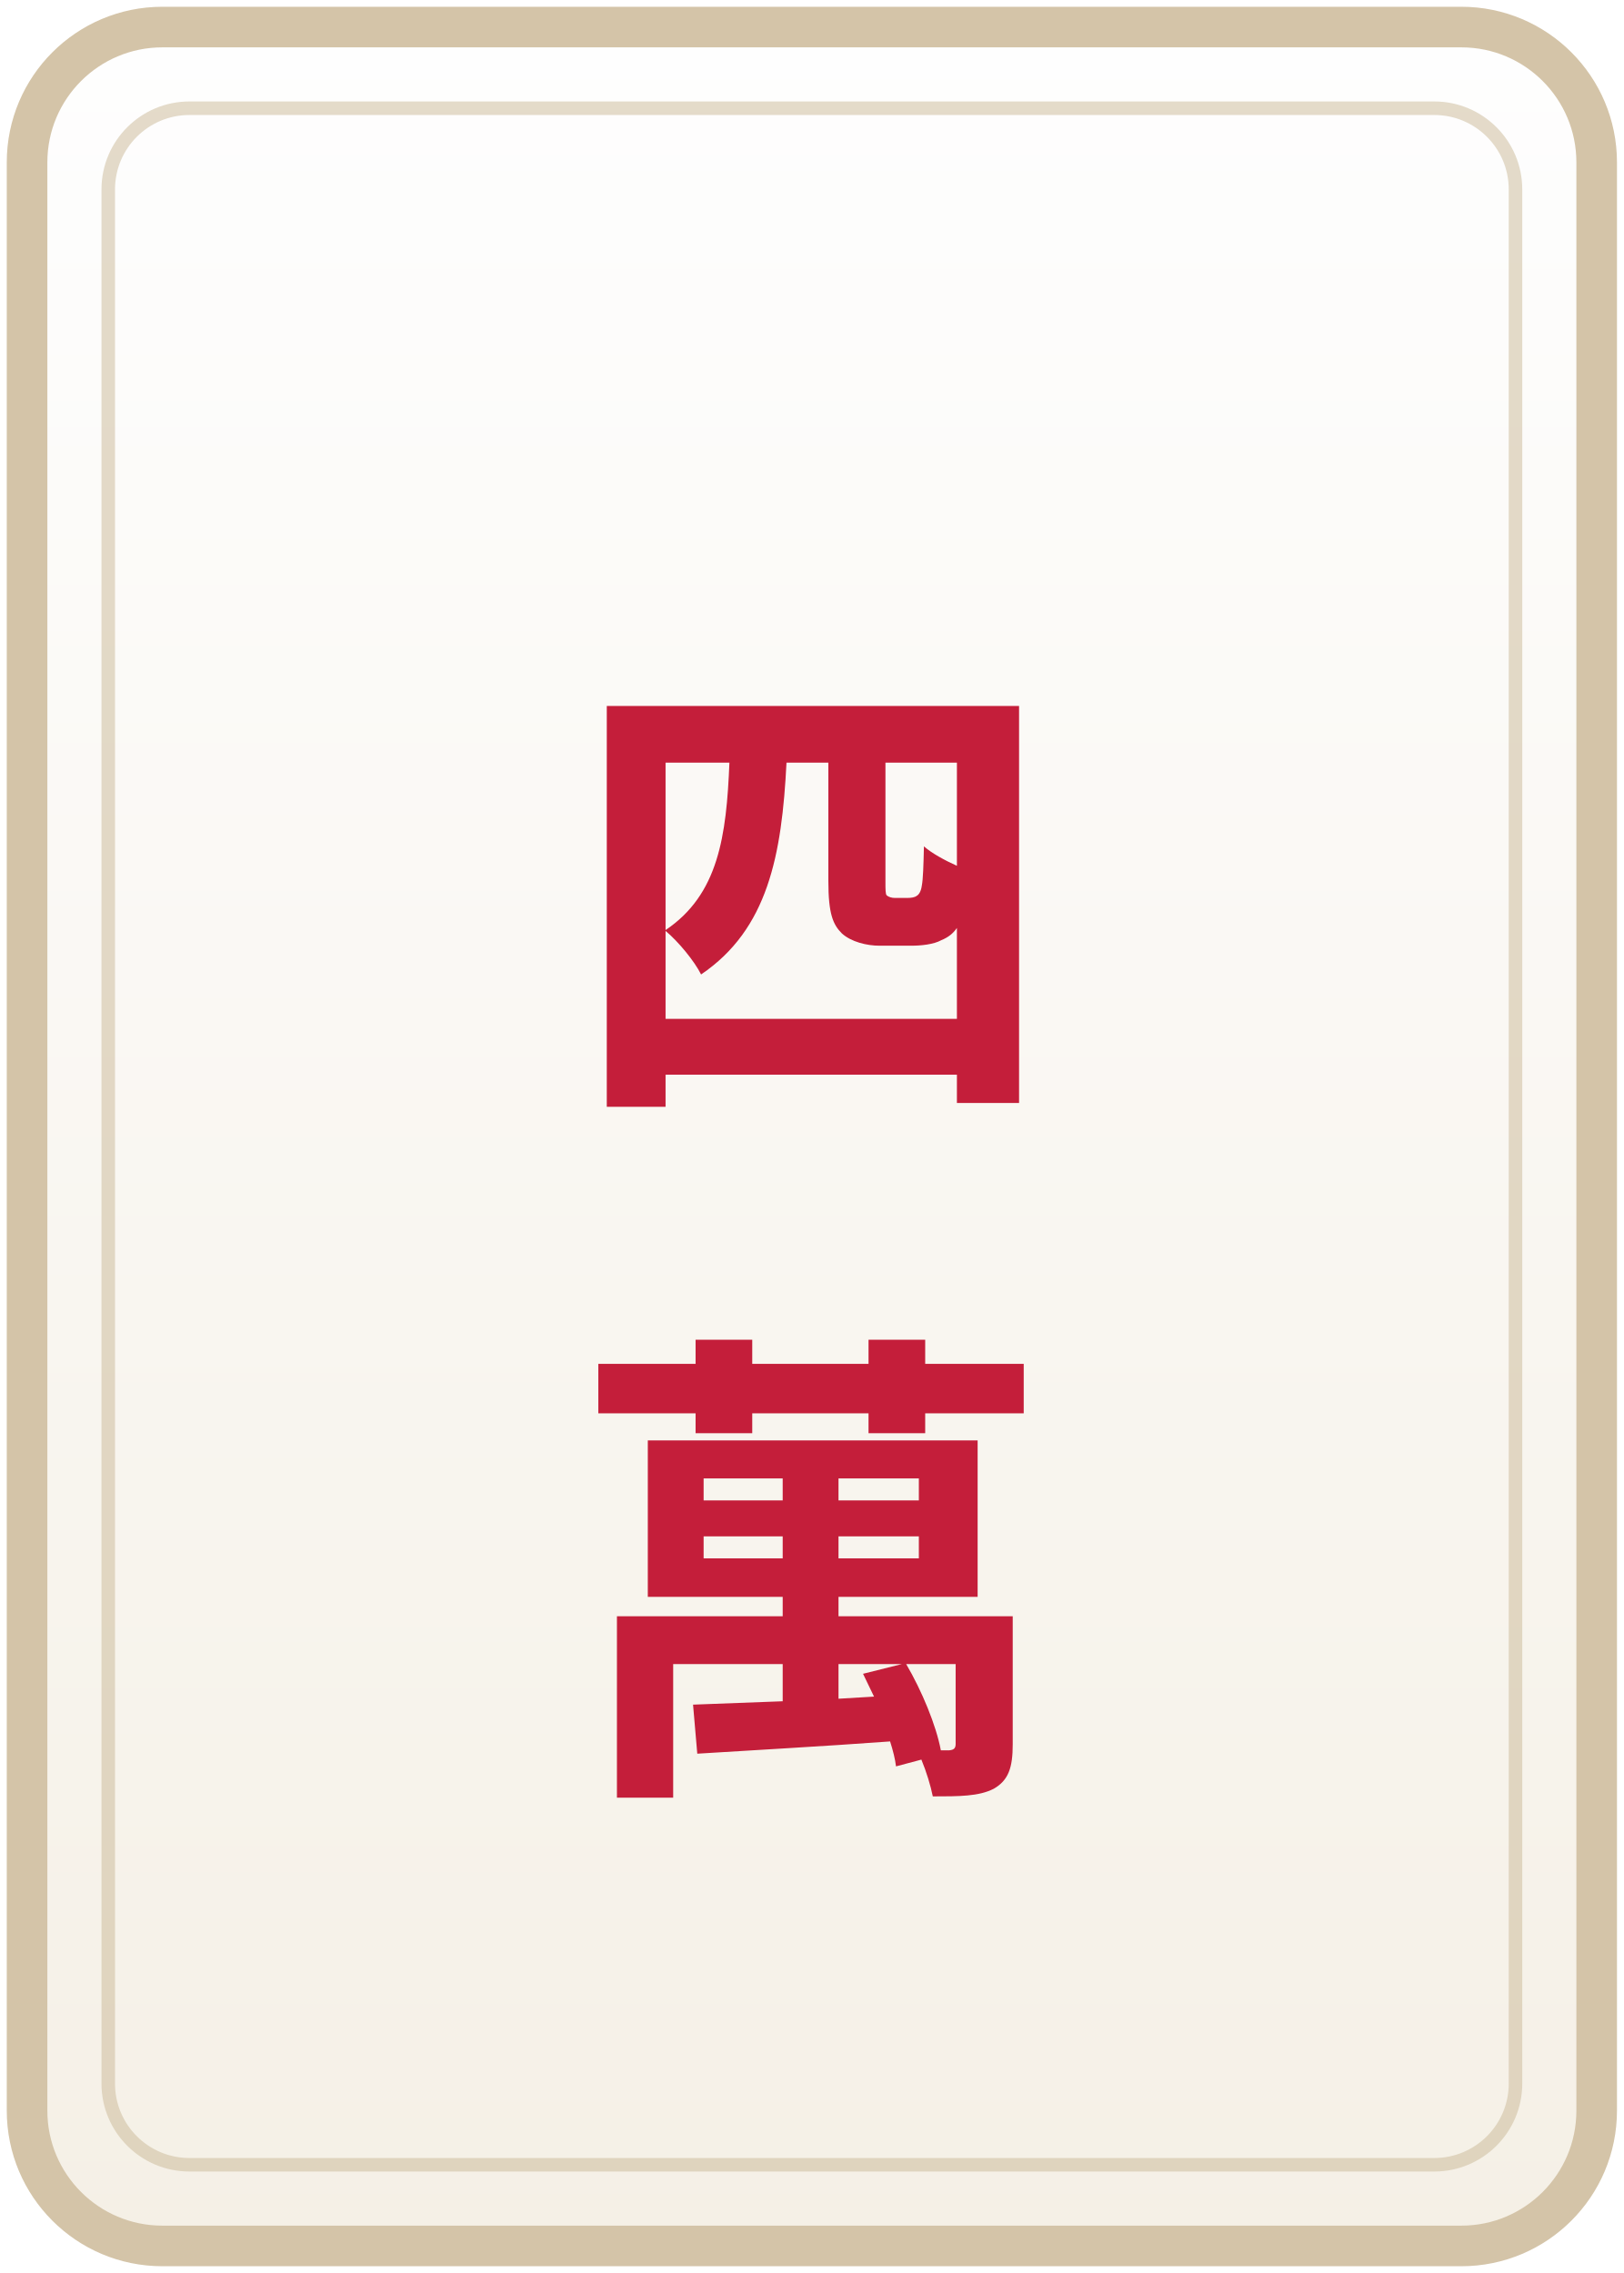
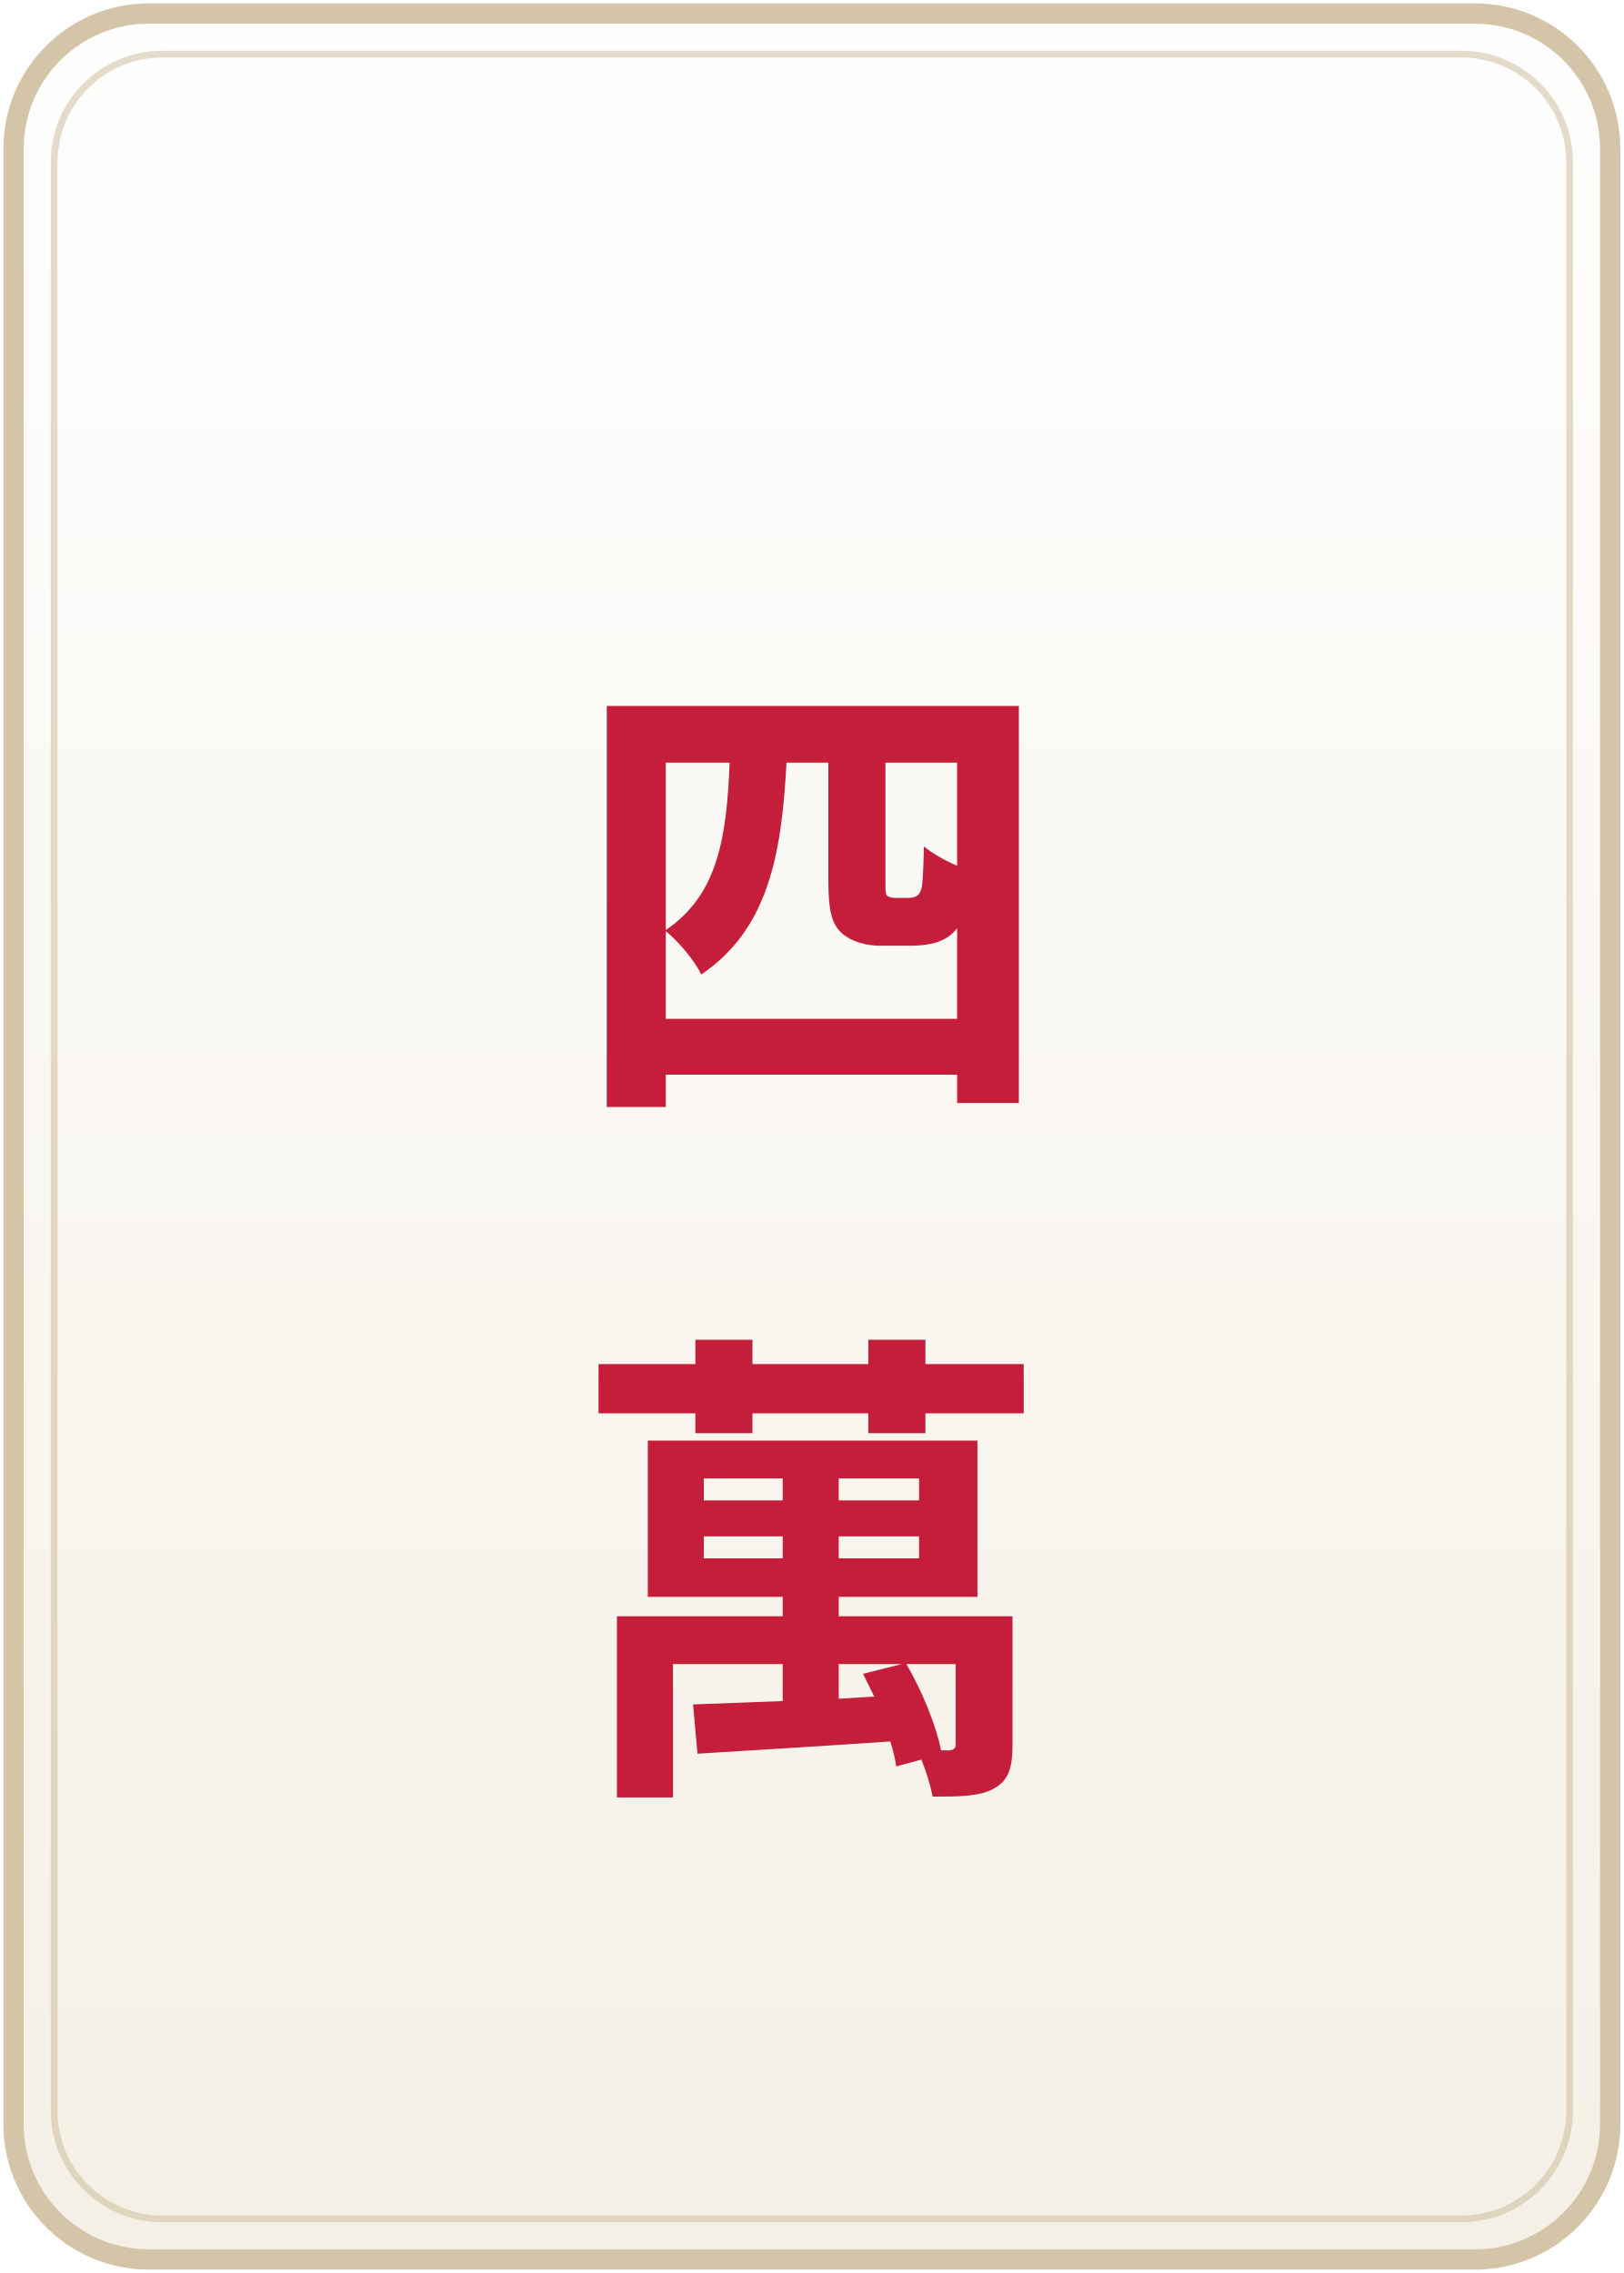
- <svg xmlns="http://www.w3.org/2000/svg" width="60" height="84" viewBox="0 0 60 84">
+ <svg xmlns="http://www.w3.org/2000/svg" width="120" height="168" viewBox="0 0 120 168">
  <defs>
    <linearGradient id="tileBg" x1="0%" y1="0%" x2="0%" y2="100%">
      <stop offset="0%" style="stop-color:#fefefe;stop-opacity:1" />
      <stop offset="100%" style="stop-color:#f5f0e6;stop-opacity:1" />
    </linearGradient>
  </defs>
-   <rect x="1" y="1" width="58" height="82" rx="5" fill="url(#tileBg)" stroke="#d4c4a8" stroke-width="1.5" />
-   <rect x="4" y="4" width="52" height="76" rx="3" fill="none" stroke="#c9b896" stroke-width="0.5" opacity="0.5" />
-   <g transform="translate(30, 42)">
-     <text x="0" y="-5" font-size="18" font-weight="bold" fill="#c41e3a" text-anchor="middle" writing-mode="tb" font-family="Microsoft JhengHei, Arial, sans-serif">四</text>
-     <text x="0" y="20" font-size="18" font-weight="bold" fill="#c41e3a" text-anchor="middle" writing-mode="tb" font-family="Microsoft JhengHei, Arial, sans-serif">萬</text>
+   <rect x="1" y="1" width="118" height="166" rx="10" fill="url(#tileBg)" stroke="#d4c4a8" stroke-width="1.5" />
+   <rect x="4" y="4" width="112" height="160" rx="8" fill="none" stroke="#c9b896" stroke-width="0.5" opacity="0.5" />
+   <g transform="translate(60, 84)">
+     <text x="0" y="-10" font-size="36" font-weight="bold" fill="#c41e3a" text-anchor="middle" writing-mode="tb" font-family="Microsoft JhengHei, Arial, sans-serif">四</text>
+     <text x="0" y="40" font-size="36" font-weight="bold" fill="#c41e3a" text-anchor="middle" writing-mode="tb" font-family="Microsoft JhengHei, Arial, sans-serif">萬</text>
  </g>
</svg>
